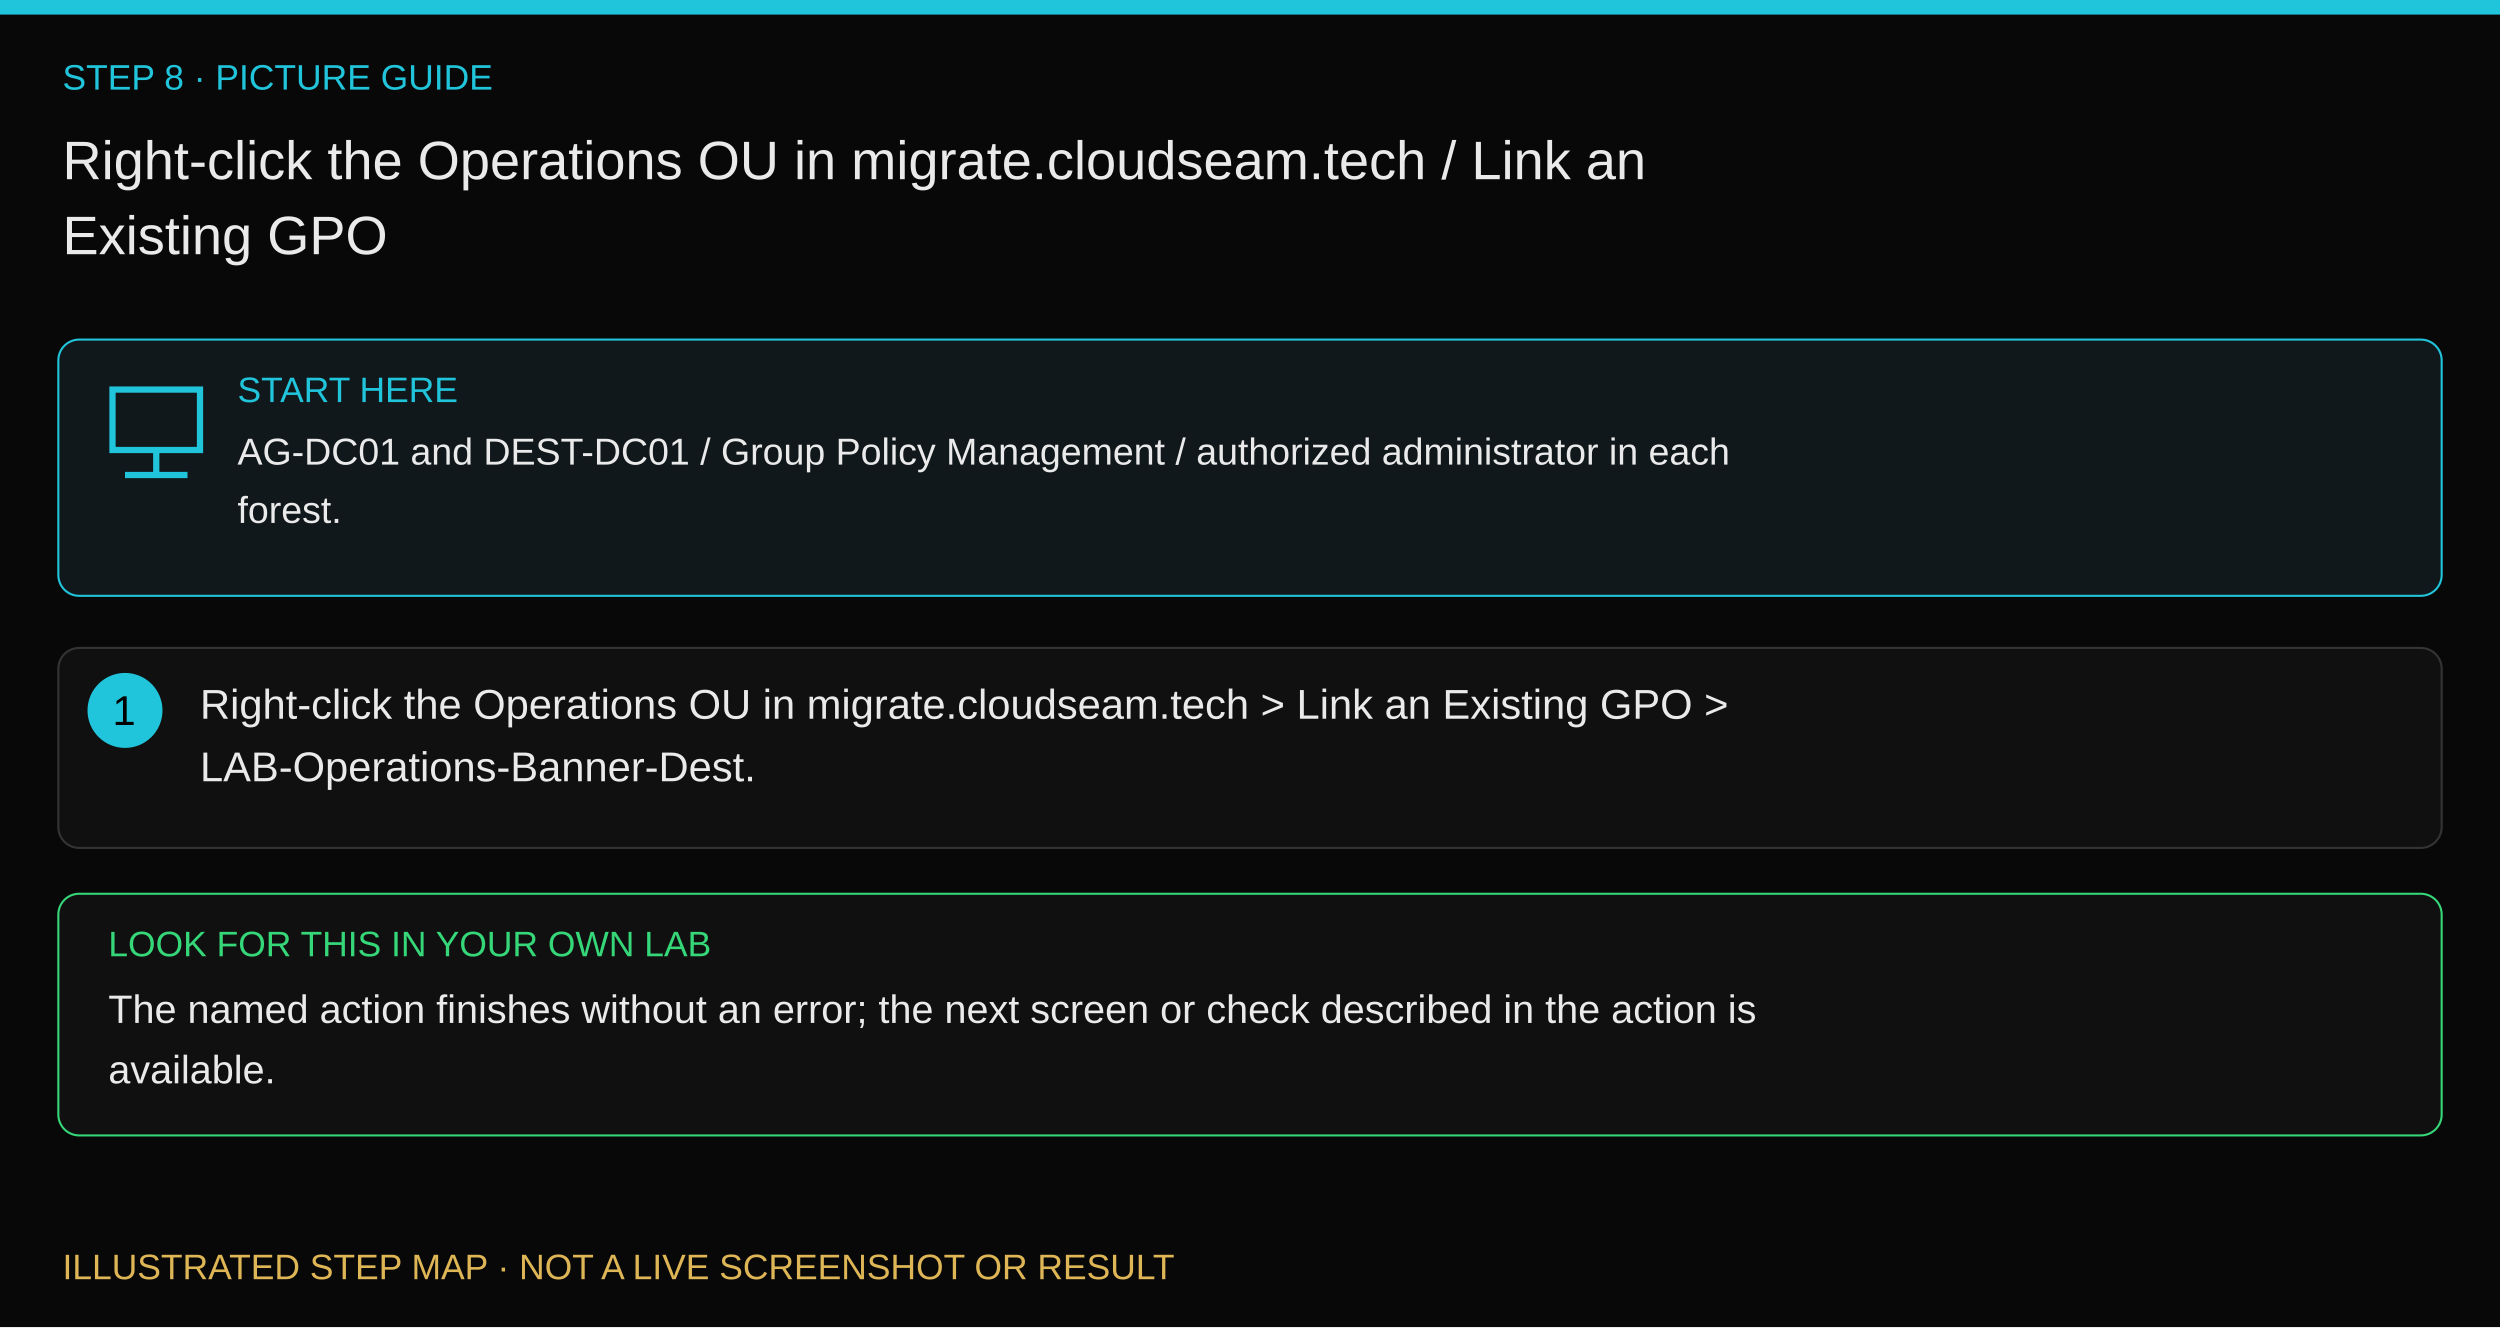
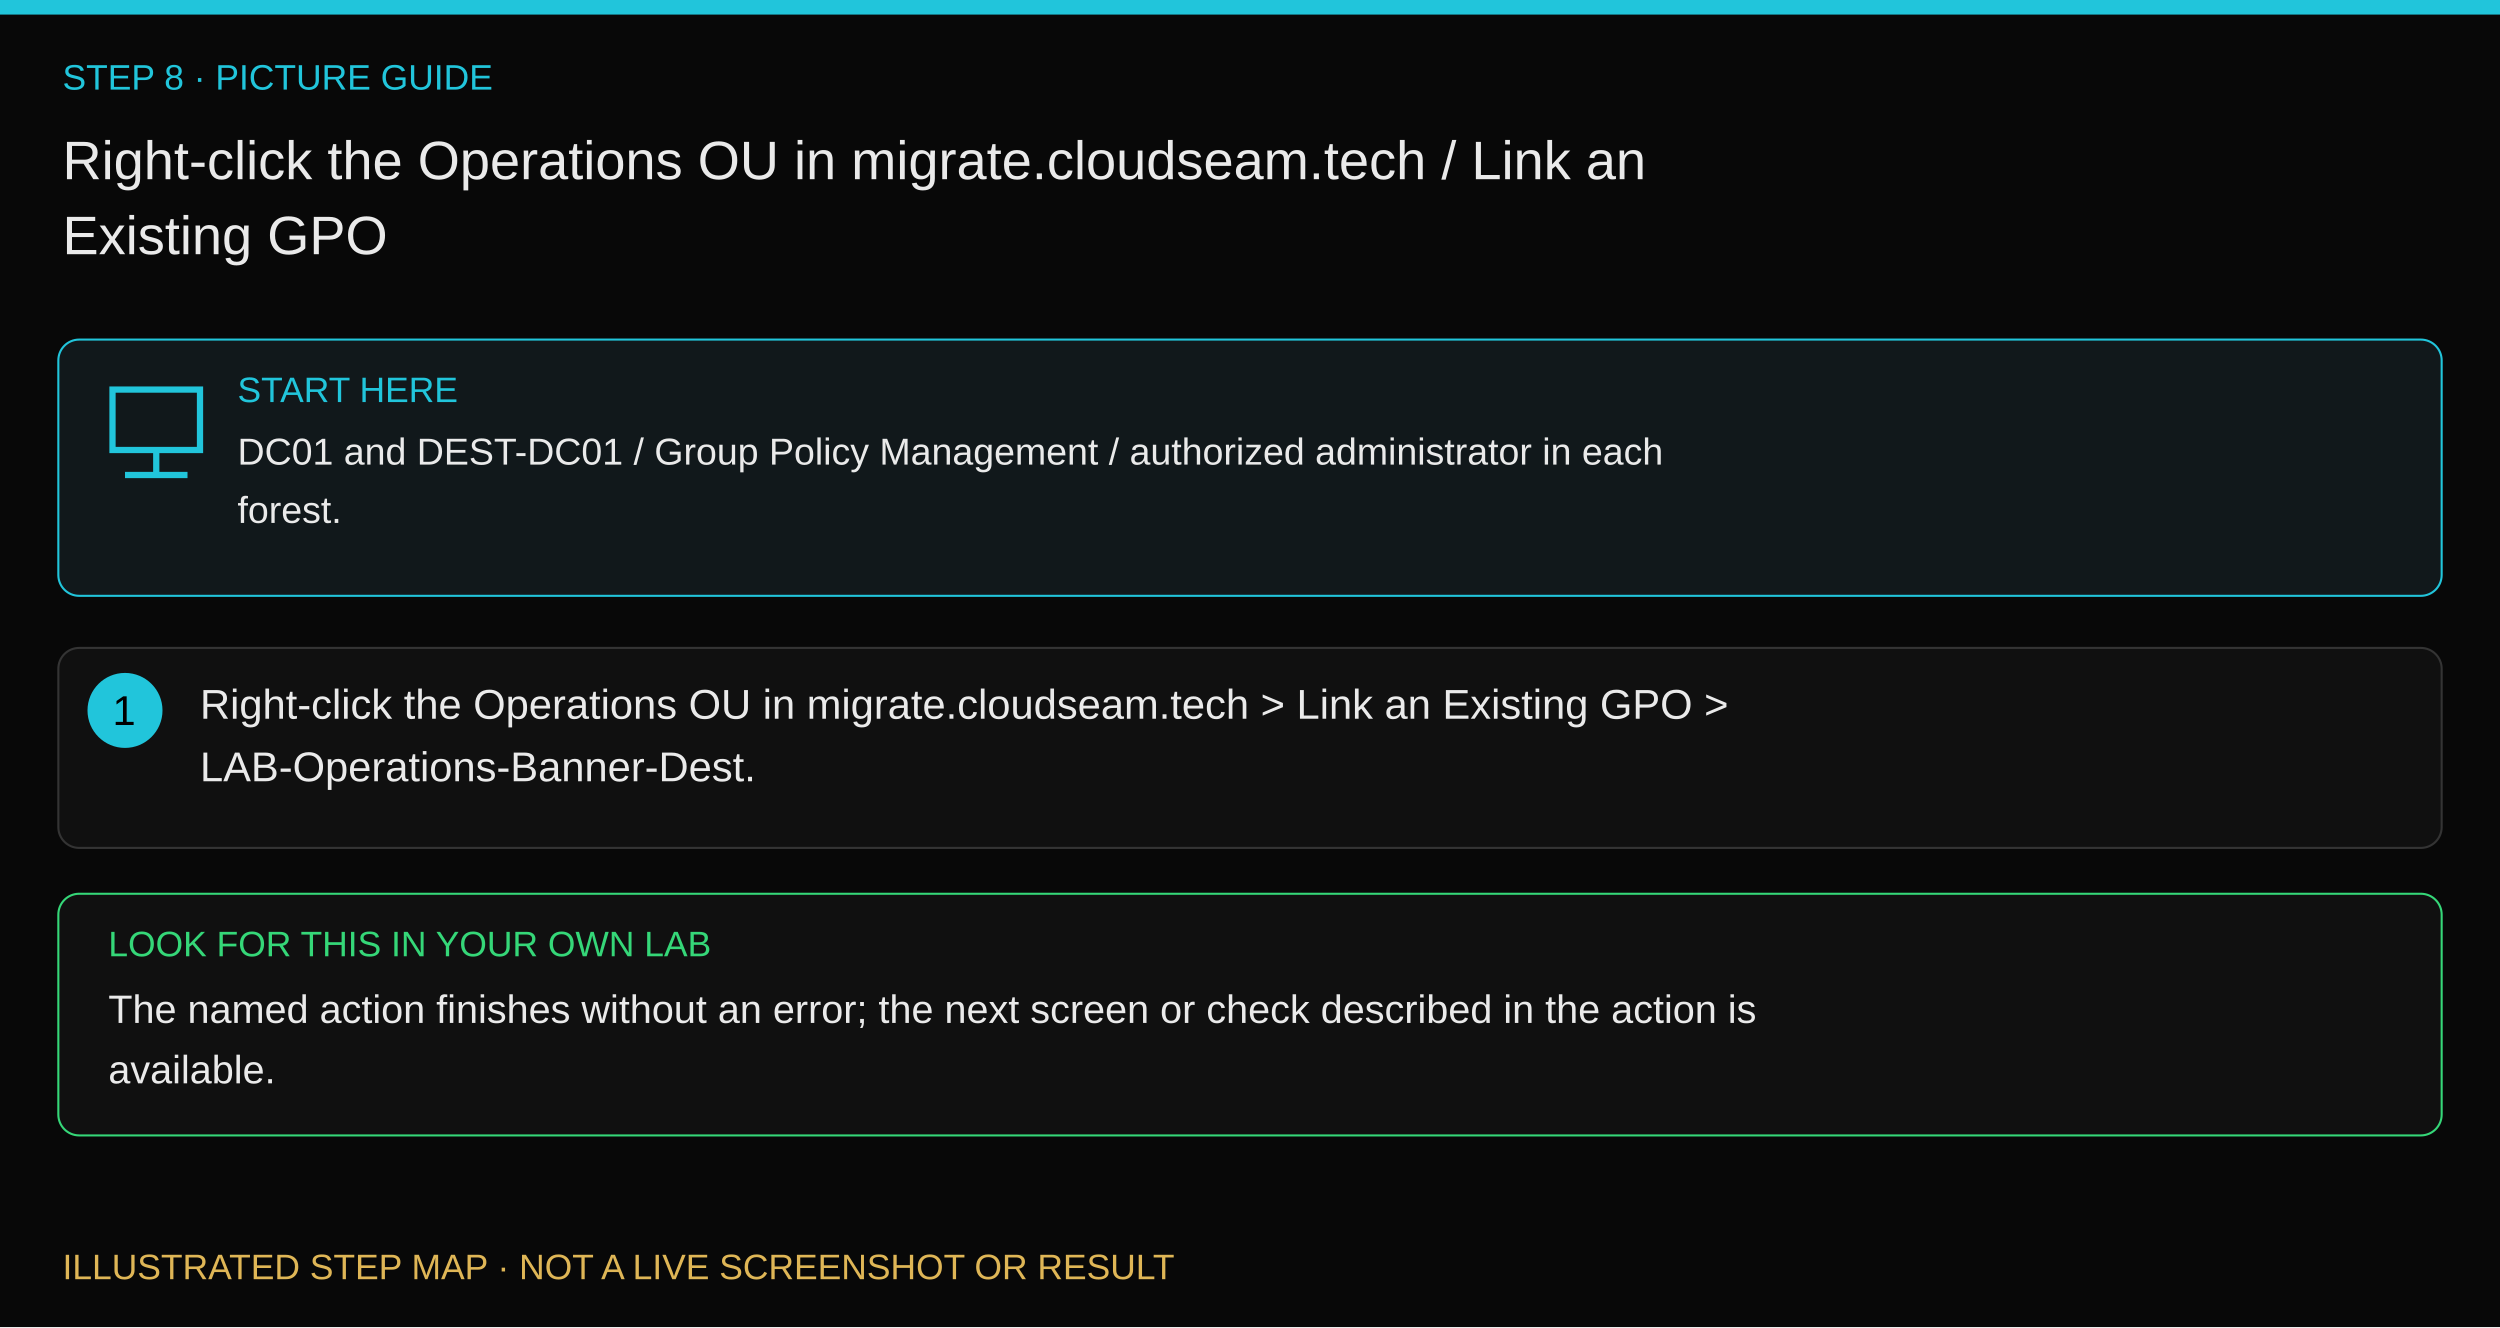
<svg xmlns="http://www.w3.org/2000/svg" width="1200" height="637" viewBox="0 0 1200 637" role="img" aria-labelledby="title desc">
  <rect width="1200" height="637" fill="#080808" />
  <rect width="1200" height="7" fill="#21c5db" />
  <text x="30" y="43" font-family="Arial, sans-serif" font-size="17" fill="#21c5db">STEP 8 · PICTURE GUIDE</text>
  <text x="30" y="86" font-family="Arial, sans-serif" font-size="26" fill="#eaeaea">Right-click the Operations OU in migrate.cloudseam.tech / Link an</text>
  <text x="30" y="122" font-family="Arial, sans-serif" font-size="26" fill="#eaeaea">Existing GPO</text>
  <rect x="28" y="163" width="1144" height="123" rx="10" fill="#11181b" stroke="#21c5db" />
  <path d="M54 187h42v29H54zm21 29v12m-15 0h30" fill="none" stroke="#21c5db" stroke-width="3" />
  <text x="114" y="193" font-family="Arial, sans-serif" font-size="17" fill="#21c5db">START HERE</text>
-   <text x="114" y="223" font-family="Arial, sans-serif" font-size="18" fill="#eaeaea">AG-DC01 and DEST-DC01 / Group Policy Management / authorized administrator in each</text>
+   <text x="114" y="223" font-family="Arial, sans-serif" font-size="18" fill="#eaeaea">DC01 and DEST-DC01 / Group Policy Management / authorized administrator in each</text>
  <text x="114" y="251" font-family="Arial, sans-serif" font-size="18" fill="#eaeaea">forest.</text>
  <rect x="28" y="311" width="1144" height="96" rx="10" fill="#101010" stroke="#343434" />
  <circle cx="60" cy="341" r="18" fill="#21c5db" />
  <text x="54" y="348" font-family="Arial, sans-serif" font-size="20" fill="#000">1</text>
  <text x="96" y="345" font-family="Arial, sans-serif" font-size="20" fill="#eaeaea">Right-click the Operations OU in migrate.cloudseam.tech &gt; Link an Existing GPO &gt;</text>
  <text x="96" y="375" font-family="Arial, sans-serif" font-size="20" fill="#eaeaea">LAB-Operations-Banner-Dest.</text>
  <rect x="28" y="429" width="1144" height="116" rx="10" fill="#101010" stroke="#35d778" />
  <text x="52" y="459" font-family="Arial, sans-serif" font-size="17" fill="#35d778">LOOK FOR THIS IN YOUR OWN LAB</text>
  <text x="52" y="491" font-family="Arial, sans-serif" font-size="19" fill="#eaeaea">The named action finishes without an error; the next screen or check described in the action is</text>
  <text x="52" y="520" font-family="Arial, sans-serif" font-size="19" fill="#eaeaea">available.</text>
  <text x="30" y="614" font-family="Arial, sans-serif" font-size="17" fill="#dfb656">ILLUSTRATED STEP MAP · NOT A LIVE SCREENSHOT OR RESULT</text>
</svg>
